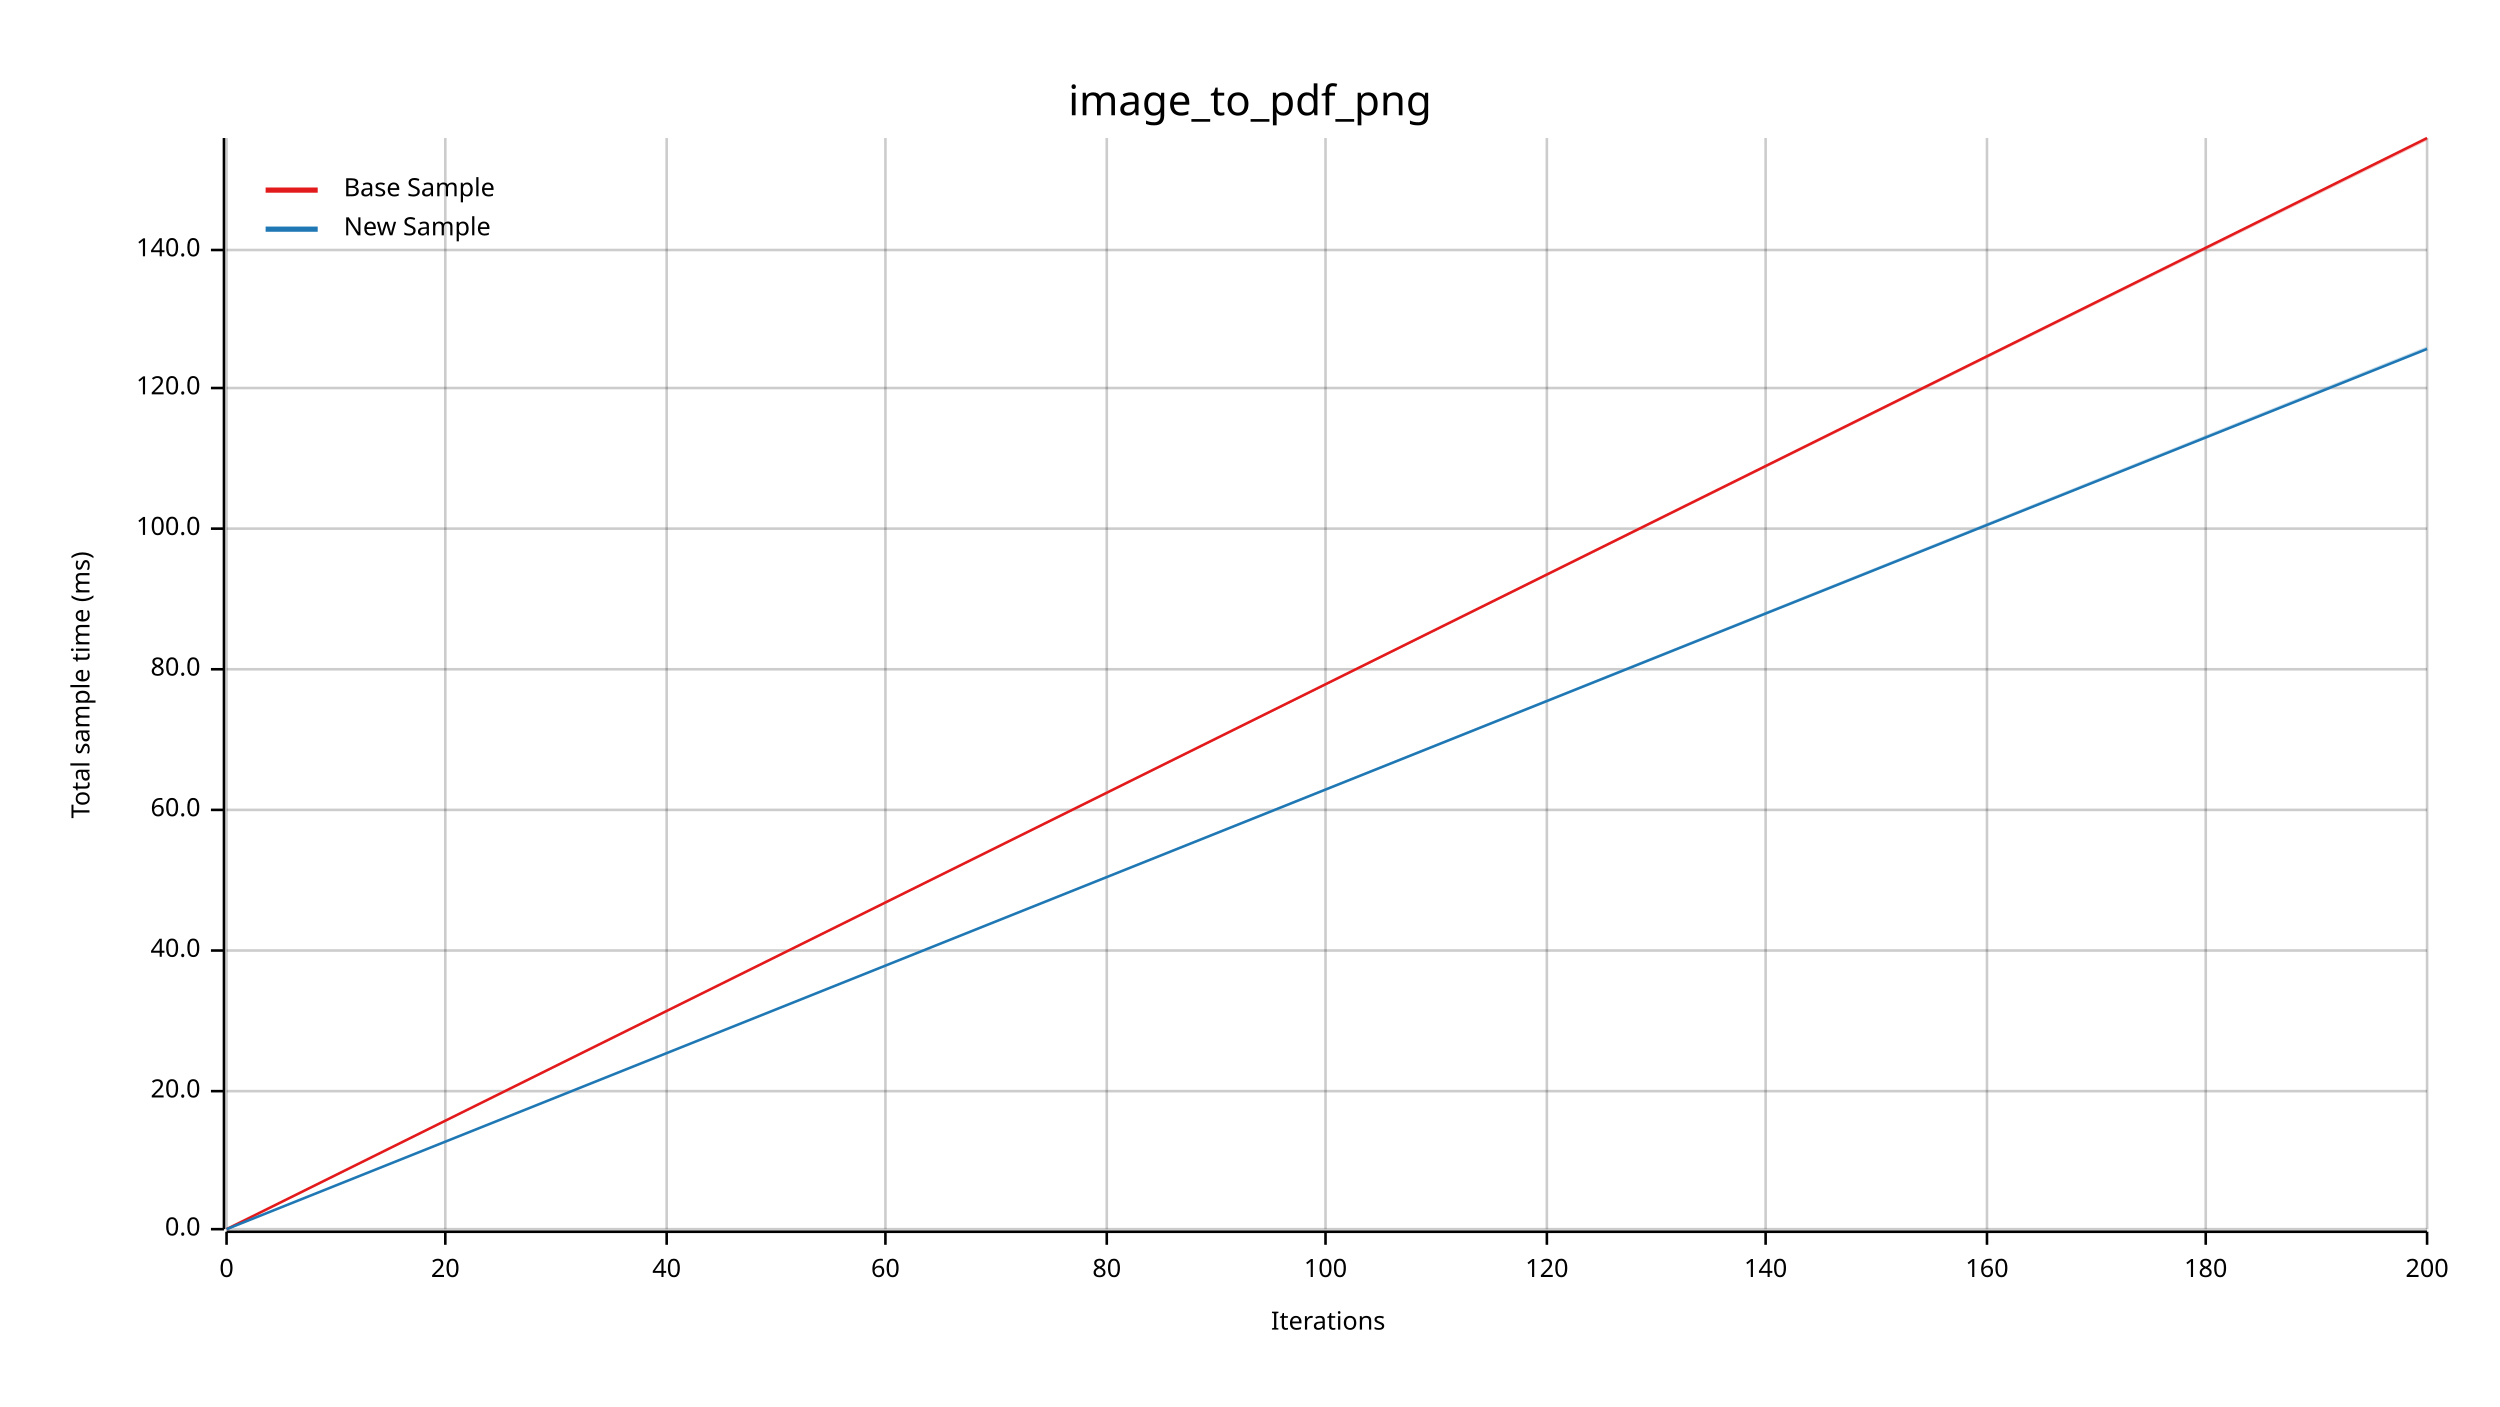
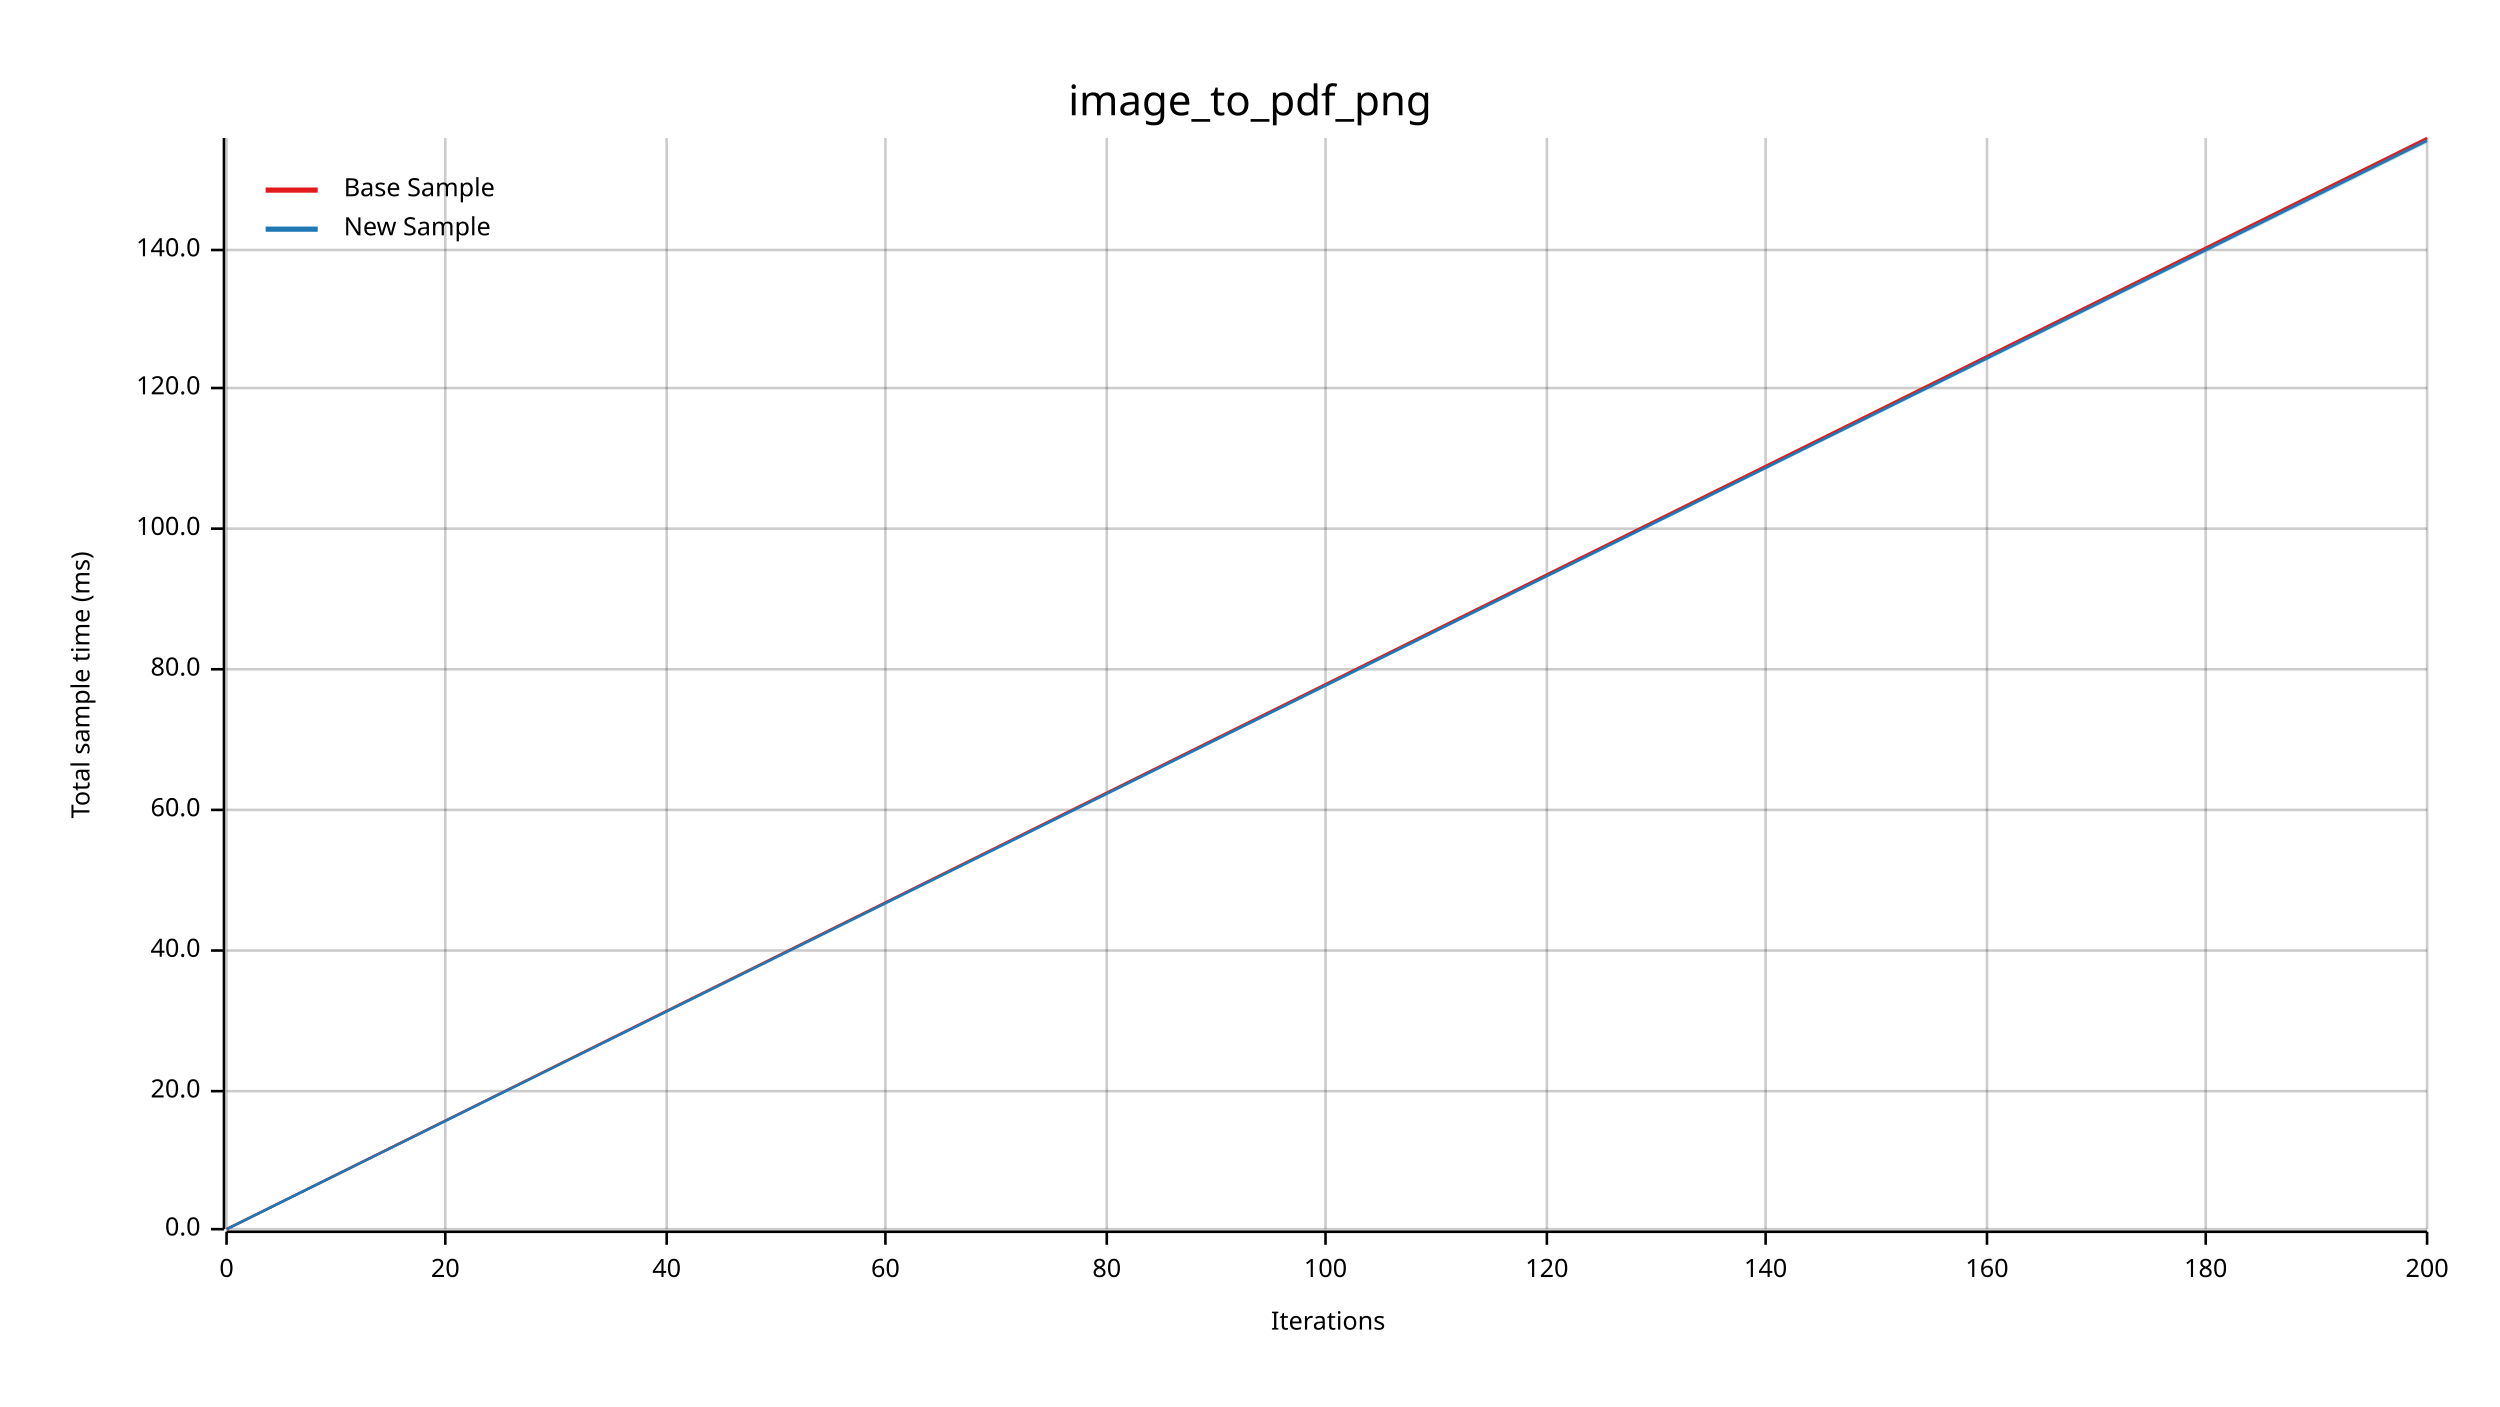
<svg xmlns="http://www.w3.org/2000/svg" width="960" height="540" viewBox="0 0 960 540">
  <text x="480" y="32" dy="0.76em" text-anchor="middle" font-family="sans-serif" font-size="16.129" opacity="1" fill="#000000">
image_to_pdf_png
</text>
  <text x="27" y="263" dy="0.76em" text-anchor="middle" font-family="sans-serif" font-size="9.677" opacity="1" fill="#000000" transform="rotate(270, 27, 263)">
Total sample time (ms)
</text>
  <text x="510" y="513" dy="-0.5ex" text-anchor="middle" font-family="sans-serif" font-size="9.677" opacity="1" fill="#000000">
Iterations
</text>
  <line opacity="0.2" stroke="#000000" stroke-width="1" x1="87" y1="472" x2="87" y2="53" />
  <line opacity="0.2" stroke="#000000" stroke-width="1" x1="171" y1="472" x2="171" y2="53" />
  <line opacity="0.2" stroke="#000000" stroke-width="1" x1="256" y1="472" x2="256" y2="53" />
  <line opacity="0.2" stroke="#000000" stroke-width="1" x1="340" y1="472" x2="340" y2="53" />
  <line opacity="0.2" stroke="#000000" stroke-width="1" x1="425" y1="472" x2="425" y2="53" />
  <line opacity="0.2" stroke="#000000" stroke-width="1" x1="509" y1="472" x2="509" y2="53" />
  <line opacity="0.2" stroke="#000000" stroke-width="1" x1="594" y1="472" x2="594" y2="53" />
  <line opacity="0.2" stroke="#000000" stroke-width="1" x1="678" y1="472" x2="678" y2="53" />
  <line opacity="0.2" stroke="#000000" stroke-width="1" x1="763" y1="472" x2="763" y2="53" />
  <line opacity="0.2" stroke="#000000" stroke-width="1" x1="847" y1="472" x2="847" y2="53" />
  <line opacity="0.2" stroke="#000000" stroke-width="1" x1="932" y1="472" x2="932" y2="53" />
  <line opacity="0.2" stroke="#000000" stroke-width="1" x1="87" y1="472" x2="932" y2="472" />
  <line opacity="0.2" stroke="#000000" stroke-width="1" x1="87" y1="419" x2="932" y2="419" />
  <line opacity="0.2" stroke="#000000" stroke-width="1" x1="87" y1="365" x2="932" y2="365" />
  <line opacity="0.2" stroke="#000000" stroke-width="1" x1="87" y1="311" x2="932" y2="311" />
  <line opacity="0.2" stroke="#000000" stroke-width="1" x1="87" y1="257" x2="932" y2="257" />
  <line opacity="0.2" stroke="#000000" stroke-width="1" x1="87" y1="203" x2="932" y2="203" />
  <line opacity="0.2" stroke="#000000" stroke-width="1" x1="87" y1="149" x2="932" y2="149" />
  <line opacity="0.2" stroke="#000000" stroke-width="1" x1="87" y1="96" x2="932" y2="96" />
  <polyline fill="none" opacity="1" stroke="#000000" stroke-width="1" points="86,53 86,472 " />
  <text x="77" y="472" dy="0.5ex" text-anchor="end" font-family="sans-serif" font-size="9.677" opacity="1" fill="#000000">
0.0
</text>
  <polyline fill="none" opacity="1" stroke="#000000" stroke-width="1" points="81,472 86,472 " />
  <text x="77" y="419" dy="0.5ex" text-anchor="end" font-family="sans-serif" font-size="9.677" opacity="1" fill="#000000">
20.0
</text>
  <polyline fill="none" opacity="1" stroke="#000000" stroke-width="1" points="81,419 86,419 " />
  <text x="77" y="365" dy="0.5ex" text-anchor="end" font-family="sans-serif" font-size="9.677" opacity="1" fill="#000000">
40.0
</text>
  <polyline fill="none" opacity="1" stroke="#000000" stroke-width="1" points="81,365 86,365 " />
  <text x="77" y="311" dy="0.5ex" text-anchor="end" font-family="sans-serif" font-size="9.677" opacity="1" fill="#000000">
60.0
</text>
  <polyline fill="none" opacity="1" stroke="#000000" stroke-width="1" points="81,311 86,311 " />
  <text x="77" y="257" dy="0.5ex" text-anchor="end" font-family="sans-serif" font-size="9.677" opacity="1" fill="#000000">
80.0
</text>
  <polyline fill="none" opacity="1" stroke="#000000" stroke-width="1" points="81,257 86,257 " />
  <text x="77" y="203" dy="0.5ex" text-anchor="end" font-family="sans-serif" font-size="9.677" opacity="1" fill="#000000">
100.0
</text>
  <polyline fill="none" opacity="1" stroke="#000000" stroke-width="1" points="81,203 86,203 " />
  <text x="77" y="149" dy="0.5ex" text-anchor="end" font-family="sans-serif" font-size="9.677" opacity="1" fill="#000000">
120.0
</text>
  <polyline fill="none" opacity="1" stroke="#000000" stroke-width="1" points="81,149 86,149 " />
  <text x="77" y="96" dy="0.5ex" text-anchor="end" font-family="sans-serif" font-size="9.677" opacity="1" fill="#000000">
140.0
</text>
  <polyline fill="none" opacity="1" stroke="#000000" stroke-width="1" points="81,96 86,96 " />
  <polyline fill="none" opacity="1" stroke="#000000" stroke-width="1" points="87,473 932,473 " />
  <text x="87" y="483" dy="0.76em" text-anchor="middle" font-family="sans-serif" font-size="9.677" opacity="1" fill="#000000">
0
</text>
  <polyline fill="none" opacity="1" stroke="#000000" stroke-width="1" points="87,473 87,478 " />
  <text x="171" y="483" dy="0.76em" text-anchor="middle" font-family="sans-serif" font-size="9.677" opacity="1" fill="#000000">
20
</text>
  <polyline fill="none" opacity="1" stroke="#000000" stroke-width="1" points="171,473 171,478 " />
  <text x="256" y="483" dy="0.76em" text-anchor="middle" font-family="sans-serif" font-size="9.677" opacity="1" fill="#000000">
40
</text>
  <polyline fill="none" opacity="1" stroke="#000000" stroke-width="1" points="256,473 256,478 " />
  <text x="340" y="483" dy="0.76em" text-anchor="middle" font-family="sans-serif" font-size="9.677" opacity="1" fill="#000000">
60
</text>
  <polyline fill="none" opacity="1" stroke="#000000" stroke-width="1" points="340,473 340,478 " />
  <text x="425" y="483" dy="0.76em" text-anchor="middle" font-family="sans-serif" font-size="9.677" opacity="1" fill="#000000">
80
</text>
  <polyline fill="none" opacity="1" stroke="#000000" stroke-width="1" points="425,473 425,478 " />
  <text x="509" y="483" dy="0.76em" text-anchor="middle" font-family="sans-serif" font-size="9.677" opacity="1" fill="#000000">
100
</text>
  <polyline fill="none" opacity="1" stroke="#000000" stroke-width="1" points="509,473 509,478 " />
  <text x="594" y="483" dy="0.76em" text-anchor="middle" font-family="sans-serif" font-size="9.677" opacity="1" fill="#000000">
120
</text>
  <polyline fill="none" opacity="1" stroke="#000000" stroke-width="1" points="594,473 594,478 " />
  <text x="678" y="483" dy="0.76em" text-anchor="middle" font-family="sans-serif" font-size="9.677" opacity="1" fill="#000000">
140
</text>
  <polyline fill="none" opacity="1" stroke="#000000" stroke-width="1" points="678,473 678,478 " />
  <text x="763" y="483" dy="0.76em" text-anchor="middle" font-family="sans-serif" font-size="9.677" opacity="1" fill="#000000">
160
</text>
  <polyline fill="none" opacity="1" stroke="#000000" stroke-width="1" points="763,473 763,478 " />
  <text x="847" y="483" dy="0.76em" text-anchor="middle" font-family="sans-serif" font-size="9.677" opacity="1" fill="#000000">
180
</text>
  <polyline fill="none" opacity="1" stroke="#000000" stroke-width="1" points="847,473 847,478 " />
  <text x="932" y="483" dy="0.76em" text-anchor="middle" font-family="sans-serif" font-size="9.677" opacity="1" fill="#000000">
200
</text>
  <polyline fill="none" opacity="1" stroke="#000000" stroke-width="1" points="932,473 932,478 " />
  <polyline fill="none" opacity="1" stroke="#E31A1C" stroke-width="1" points="87,472 932,53 " />
  <polygon opacity="0.25" fill="#E31A1C" points="87,472 932,54 932,53 " />
-   <polyline fill="none" opacity="1" stroke="#1F78B4" stroke-width="1" points="87,472 932,134 " />
-   <polygon opacity="0.25" fill="#1F78B4" points="87,472 932,134 932,133 " />
+   <polyline fill="none" opacity="1" stroke="#1F78B4" stroke-width="1" points="87,472 932,54 " />
+   <polygon opacity="0.25" fill="#1F78B4" points="87,472 932,55 932,53 " />
  <text x="132" y="68" dy="0.76em" text-anchor="start" font-family="sans-serif" font-size="9.677" opacity="1" fill="#000000">
Base Sample
</text>
  <text x="132" y="83" dy="0.76em" text-anchor="start" font-family="sans-serif" font-size="9.677" opacity="1" fill="#000000">
New Sample
</text>
  <polyline fill="none" opacity="1" stroke="#E31A1C" stroke-width="2" points="102,73 122,73 " />
  <polyline fill="none" opacity="1" stroke="#1F78B4" stroke-width="2" points="102,88 122,88 " />
</svg>
